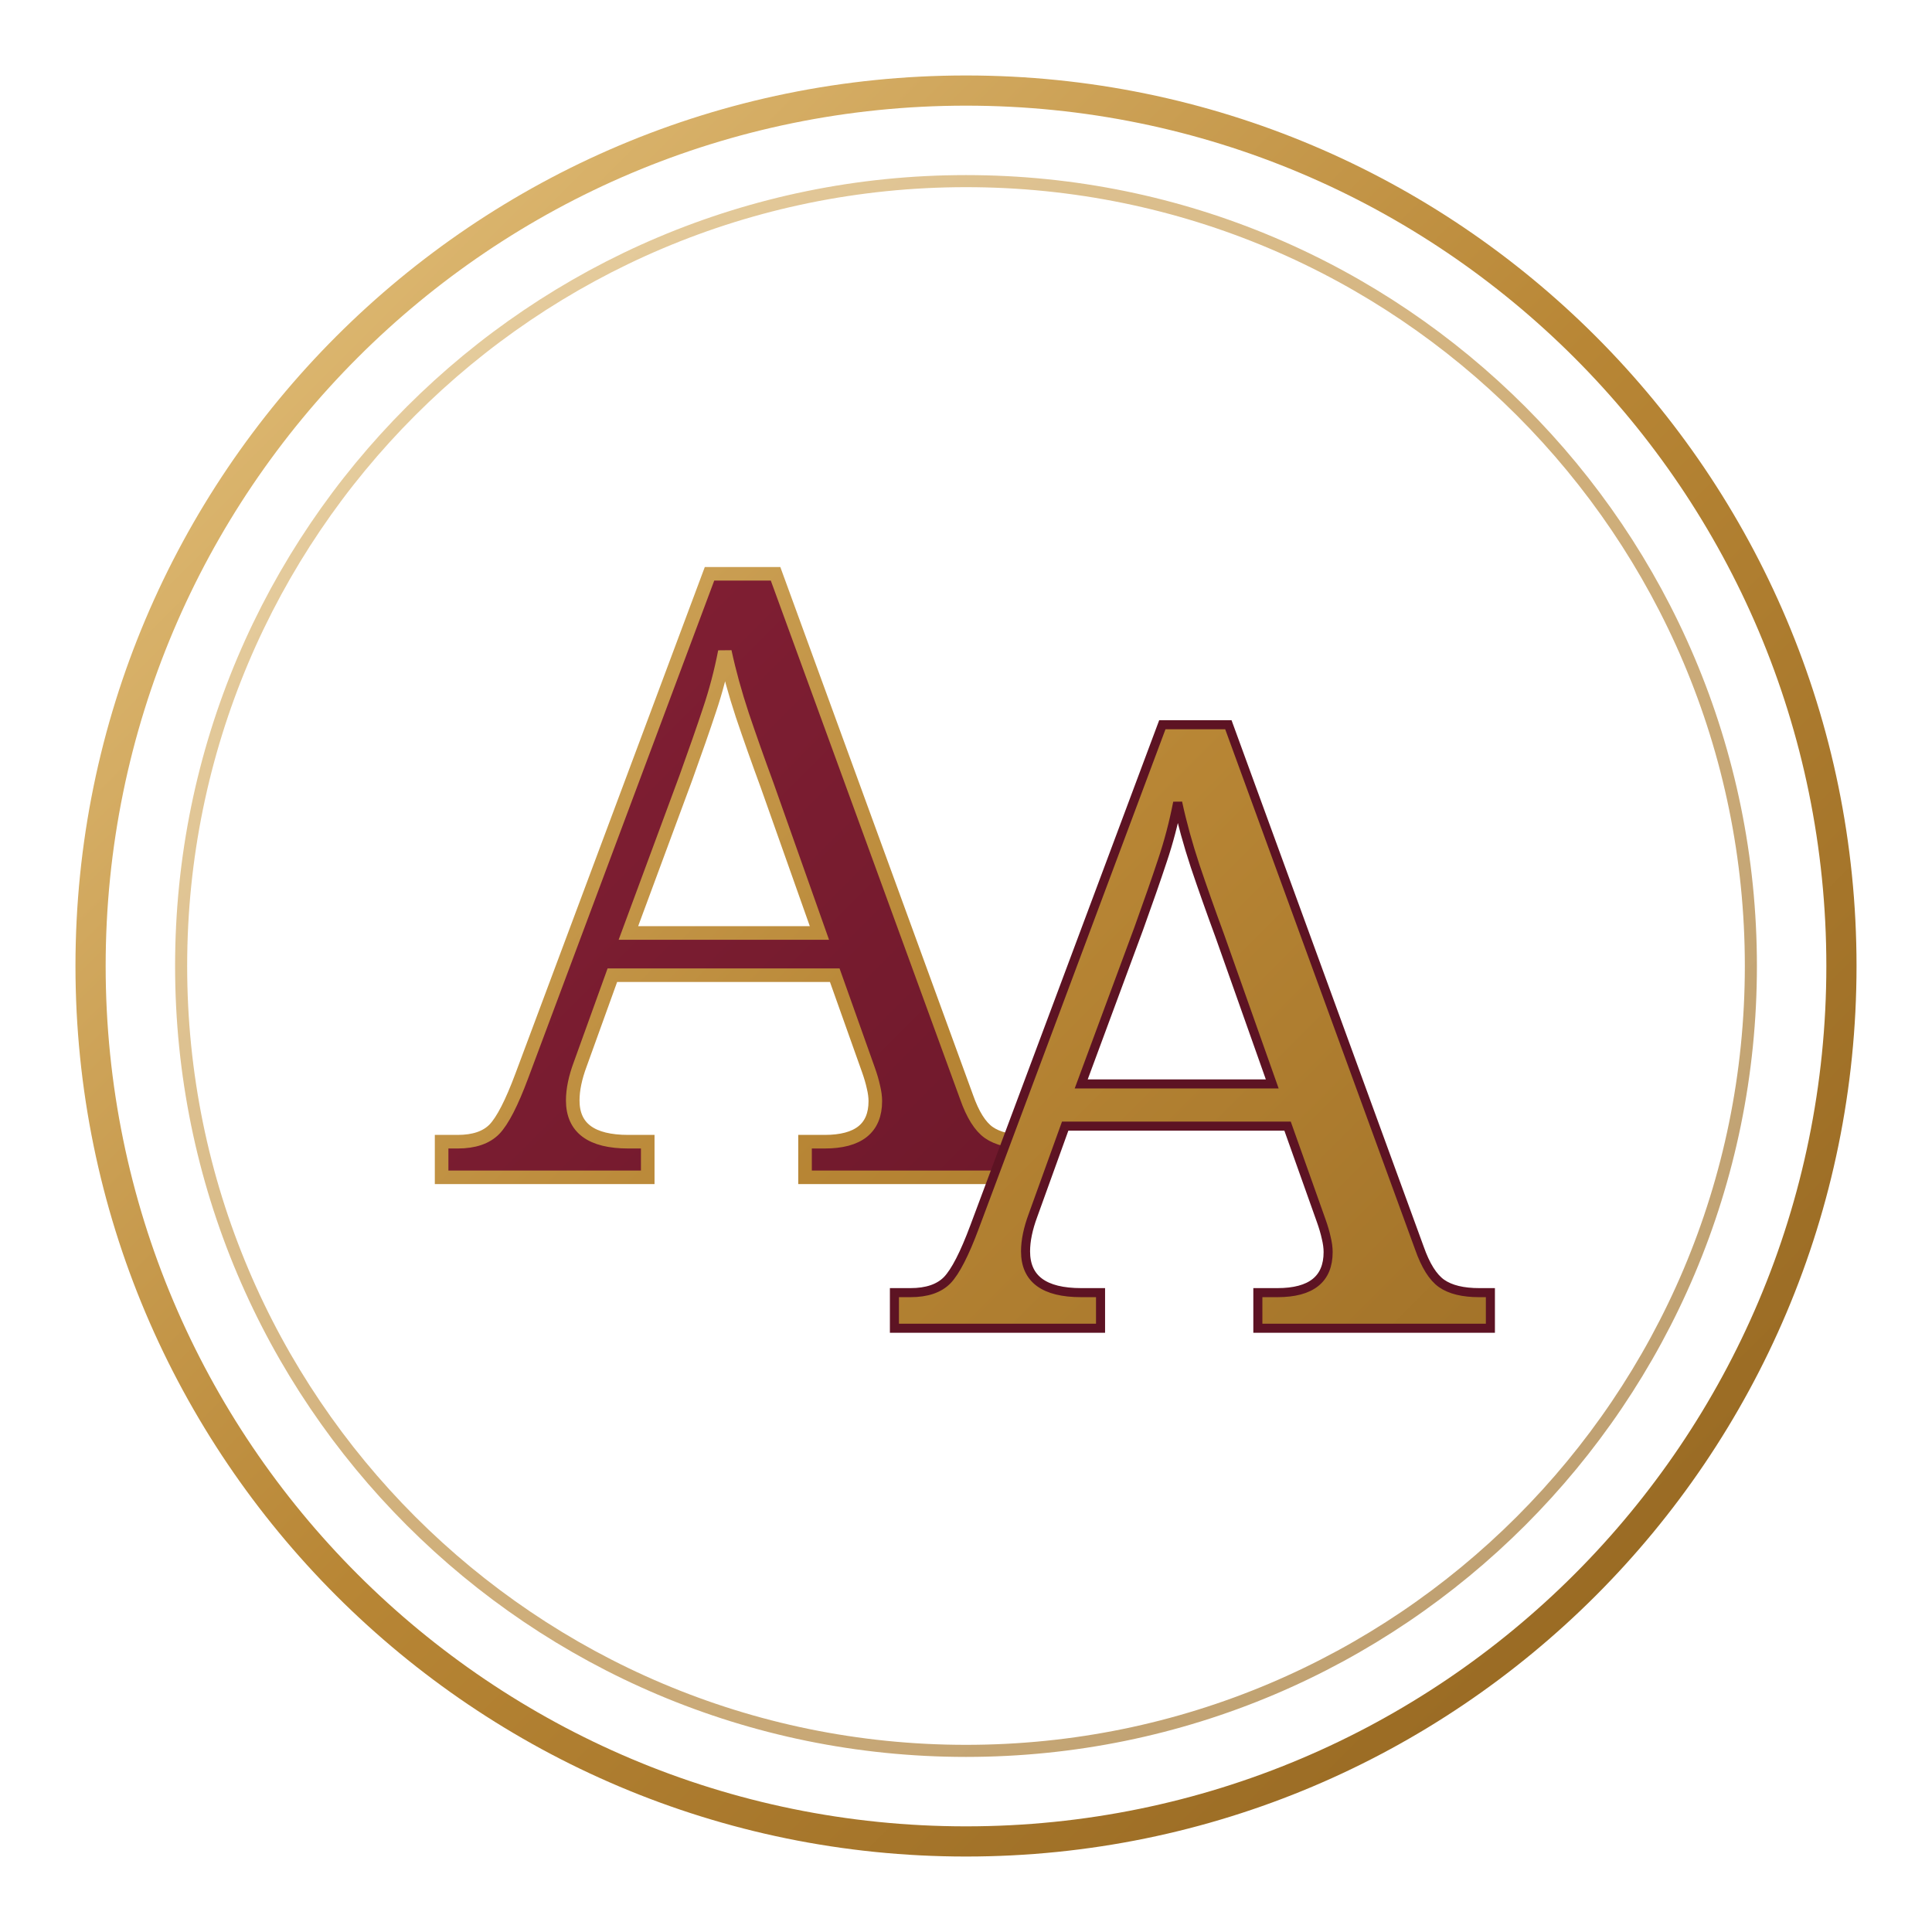
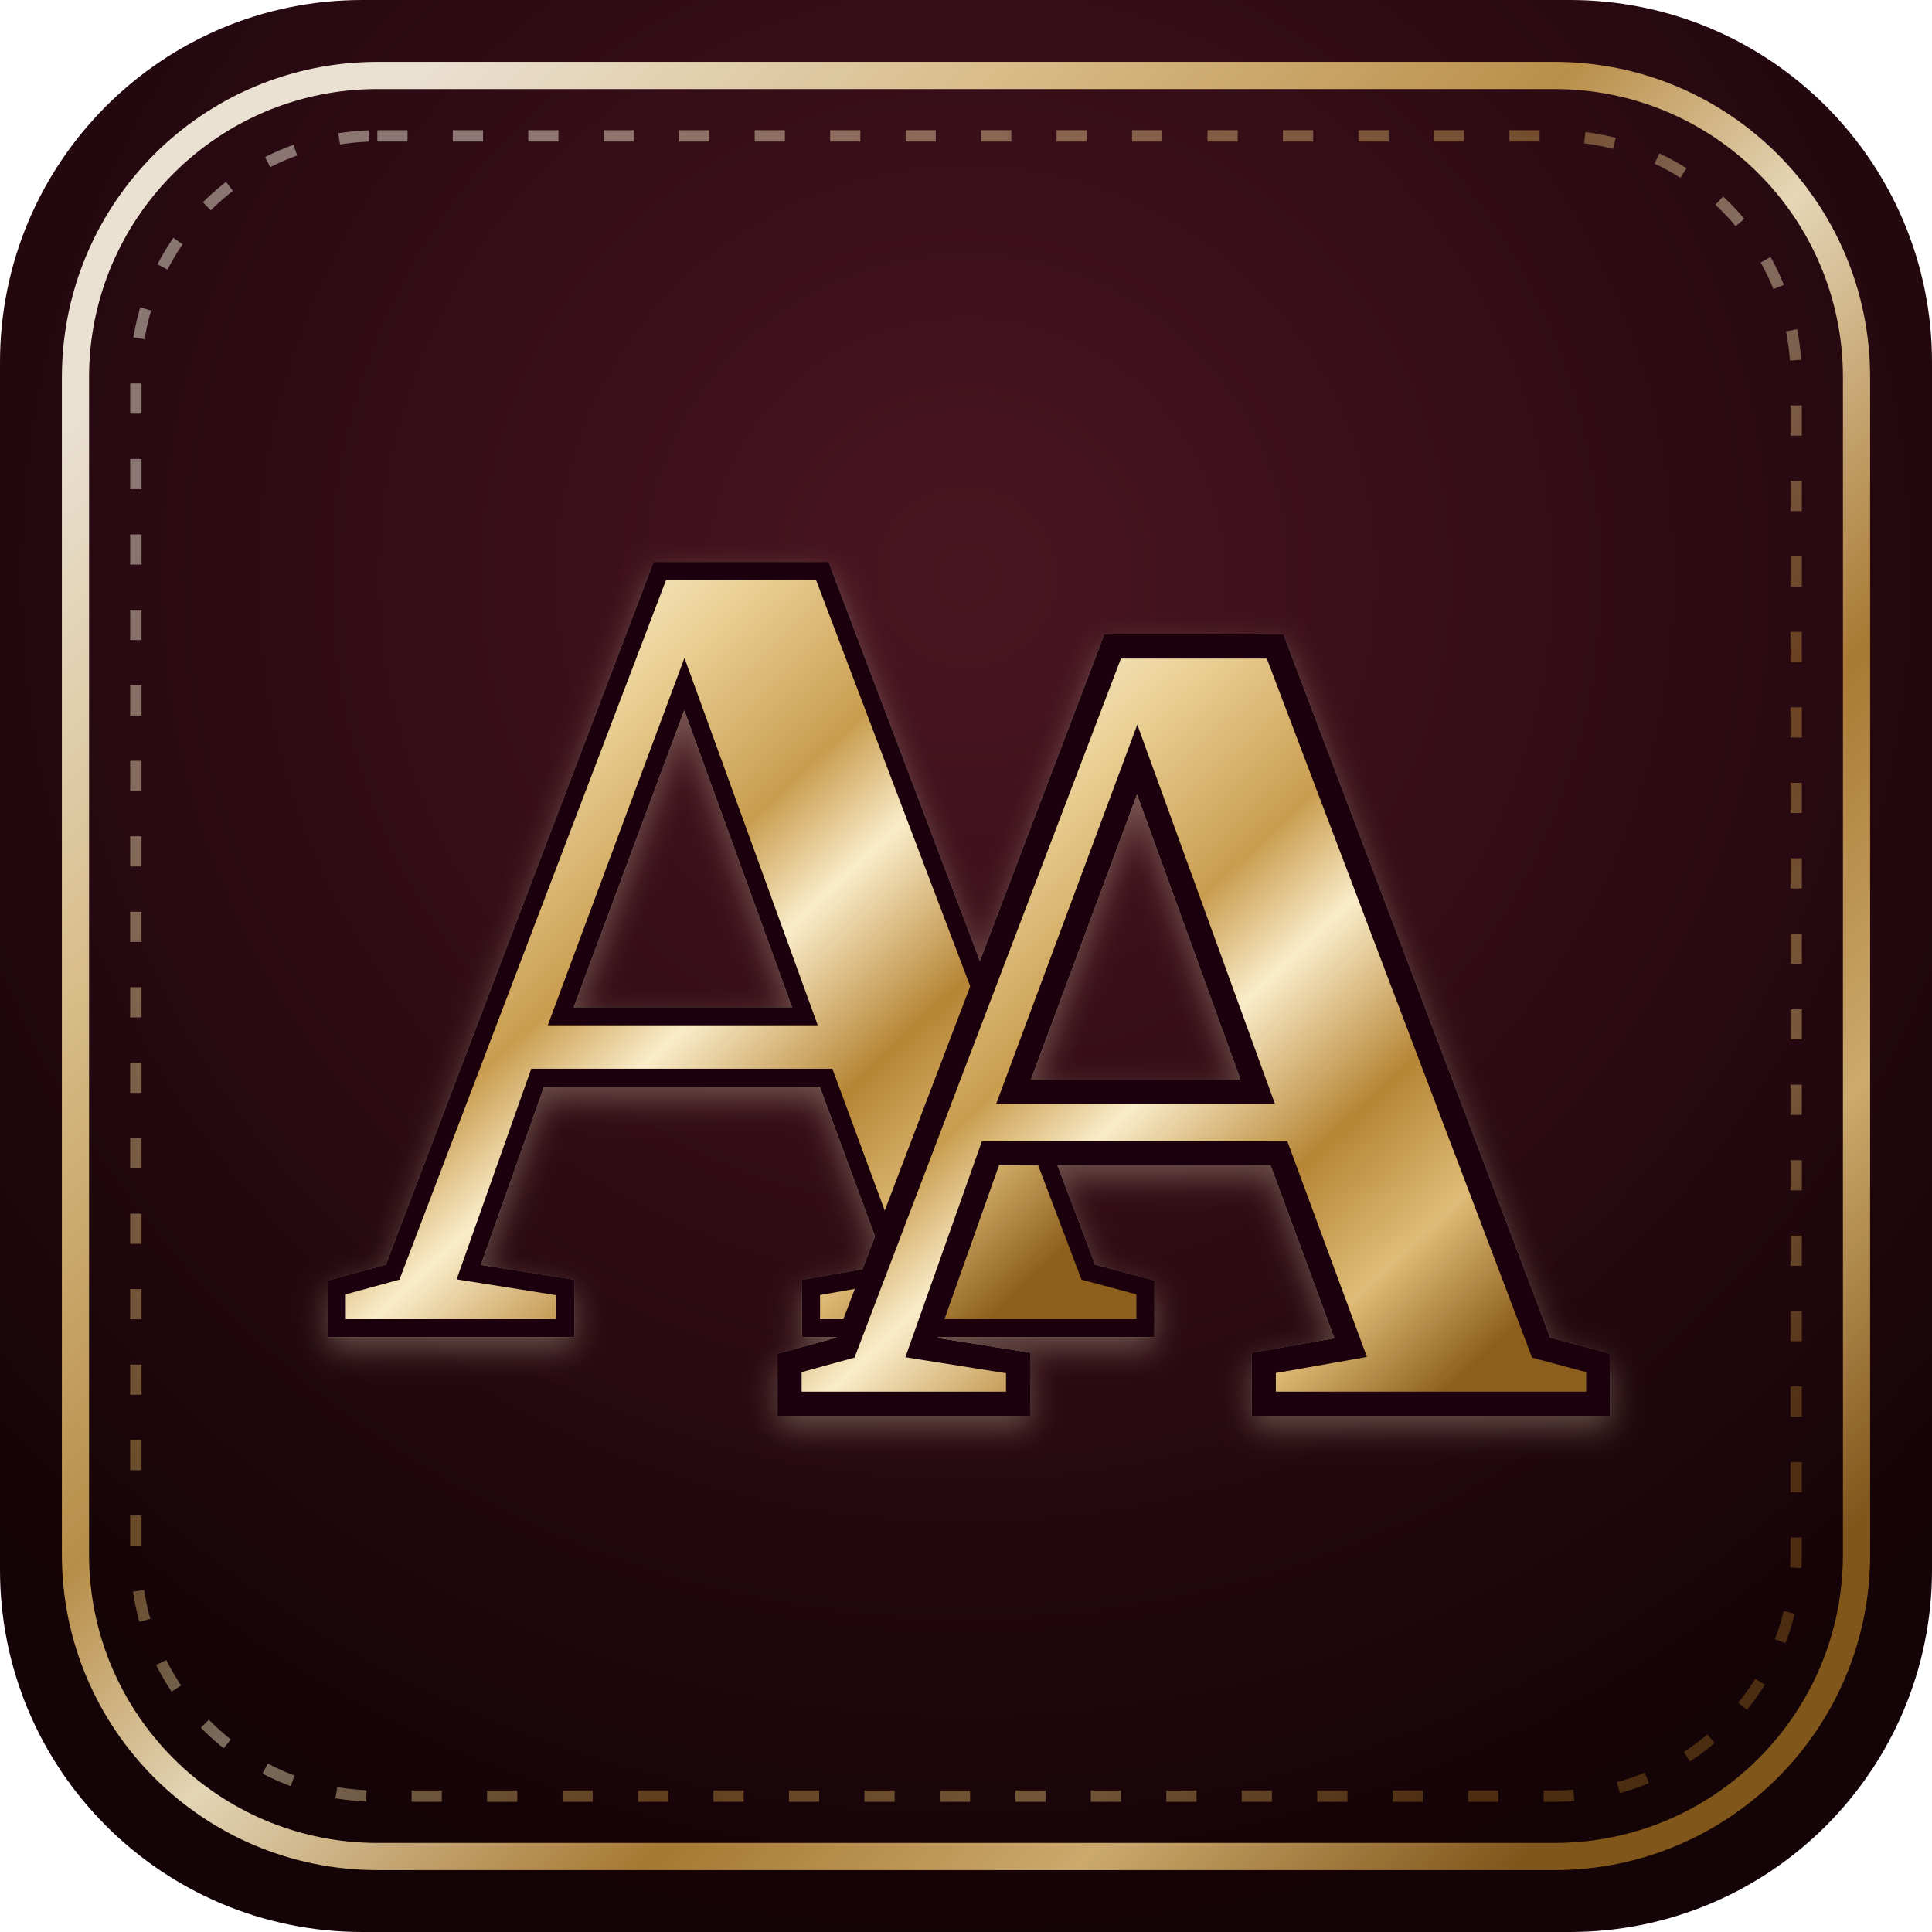
<svg xmlns="http://www.w3.org/2000/svg" viewBox="0 0 128 128" fill="none">
  <defs>
-     <linearGradient id="goldSq" x1="12" y1="12" x2="116" y2="116" gradientUnits="userSpaceOnUse">
-       <stop offset="0%" stop-color="#e3c07b" />
-       <stop offset="50%" stop-color="#b88635" />
-       <stop offset="100%" stop-color="#936520" />
+     <radialGradient id="navBgGrad" cx="50%" cy="30%" r="70%">
+       <stop offset="0%" stop-color="#4a1522" />
+       <stop offset="60%" stop-color="#2a0a12" />
+       <stop offset="100%" stop-color="#140307" />
+     </radialGradient>
+     <linearGradient id="sqMetalGold" x1="10%" y1="10%" x2="90%" y2="90%">
+       <stop offset="0%" stop-color="#fff8e7" />
+       <stop offset="20%" stop-color="#ebd197" />
+       <stop offset="40%" stop-color="#c99d4f" />
+       <stop offset="52%" stop-color="#faecc9" />
+       <stop offset="70%" stop-color="#b68535" />
+       <stop offset="85%" stop-color="#dfbc77" />
+       <stop offset="100%" stop-color="#8d5f1d" />
    </linearGradient>
-     <linearGradient id="maroonSq" x1="20" y1="20" x2="108" y2="108" gradientUnits="userSpaceOnUse">
-       <stop offset="0%" stop-color="#8b2238" />
-       <stop offset="100%" stop-color="#5d1323" />
-     </linearGradient>
+     <filter id="sqGlow" x="-20%" y="-20%" width="140%" height="140%">
+       <feDropShadow dx="0" dy="2.5" stdDeviation="2.5" flood-color="#000000" flood-opacity="0.6" />
+       <feDropShadow dx="0" dy="0.8" stdDeviation="1" flood-color="#faecc9" flood-opacity="0.3" />
+     </filter>
  </defs>
-   <circle cx="64" cy="64" r="58" stroke="url(#goldSq)" stroke-width="2" />
-   <circle cx="64" cy="64" r="52" stroke="url(#goldSq)" stroke-width="0.8" opacity="0.65" />
-   <text x="49" y="78" text-anchor="middle" font-family="'Cormorant Garamond', Georgia, serif" font-size="56" font-weight="500" fill="url(#maroonSq)" stroke="url(#goldSq)" stroke-width="0.9">A</text>
-   <text x="79" y="88" text-anchor="middle" font-family="'Cormorant Garamond', Georgia, serif" font-size="56" font-weight="500" fill="url(#goldSq)" stroke="#5d1323" stroke-width="0.6">A</text>
+   <rect width="128" height="128" rx="24" fill="url(#navBgGrad)" />
+   <rect x="5" y="5" width="118" height="118" rx="20" stroke="url(#sqMetalGold)" stroke-width="1.8" opacity="0.9" />
+   <rect x="9" y="9" width="110" height="110" rx="16" stroke="url(#sqMetalGold)" stroke-width="0.75" stroke-dasharray="2 3" opacity="0.45" />
+   <g filter="url(#sqGlow)">
+     <text x="49" y="88" text-anchor="middle" font-family="'Cormorant Garamond', 'Times New Roman', Georgia, serif" font-size="76" font-weight="600" fill="url(#sqMetalGold)" stroke="#1a050a" stroke-width="1.2">A</text>
+     <text x="79" y="93" text-anchor="middle" font-family="'Cormorant Garamond', 'Times New Roman', Georgia, serif" font-size="76" font-weight="600" fill="url(#sqMetalGold)" stroke="#1a050a" stroke-width="1.6">A</text>
+   </g>
</svg>
